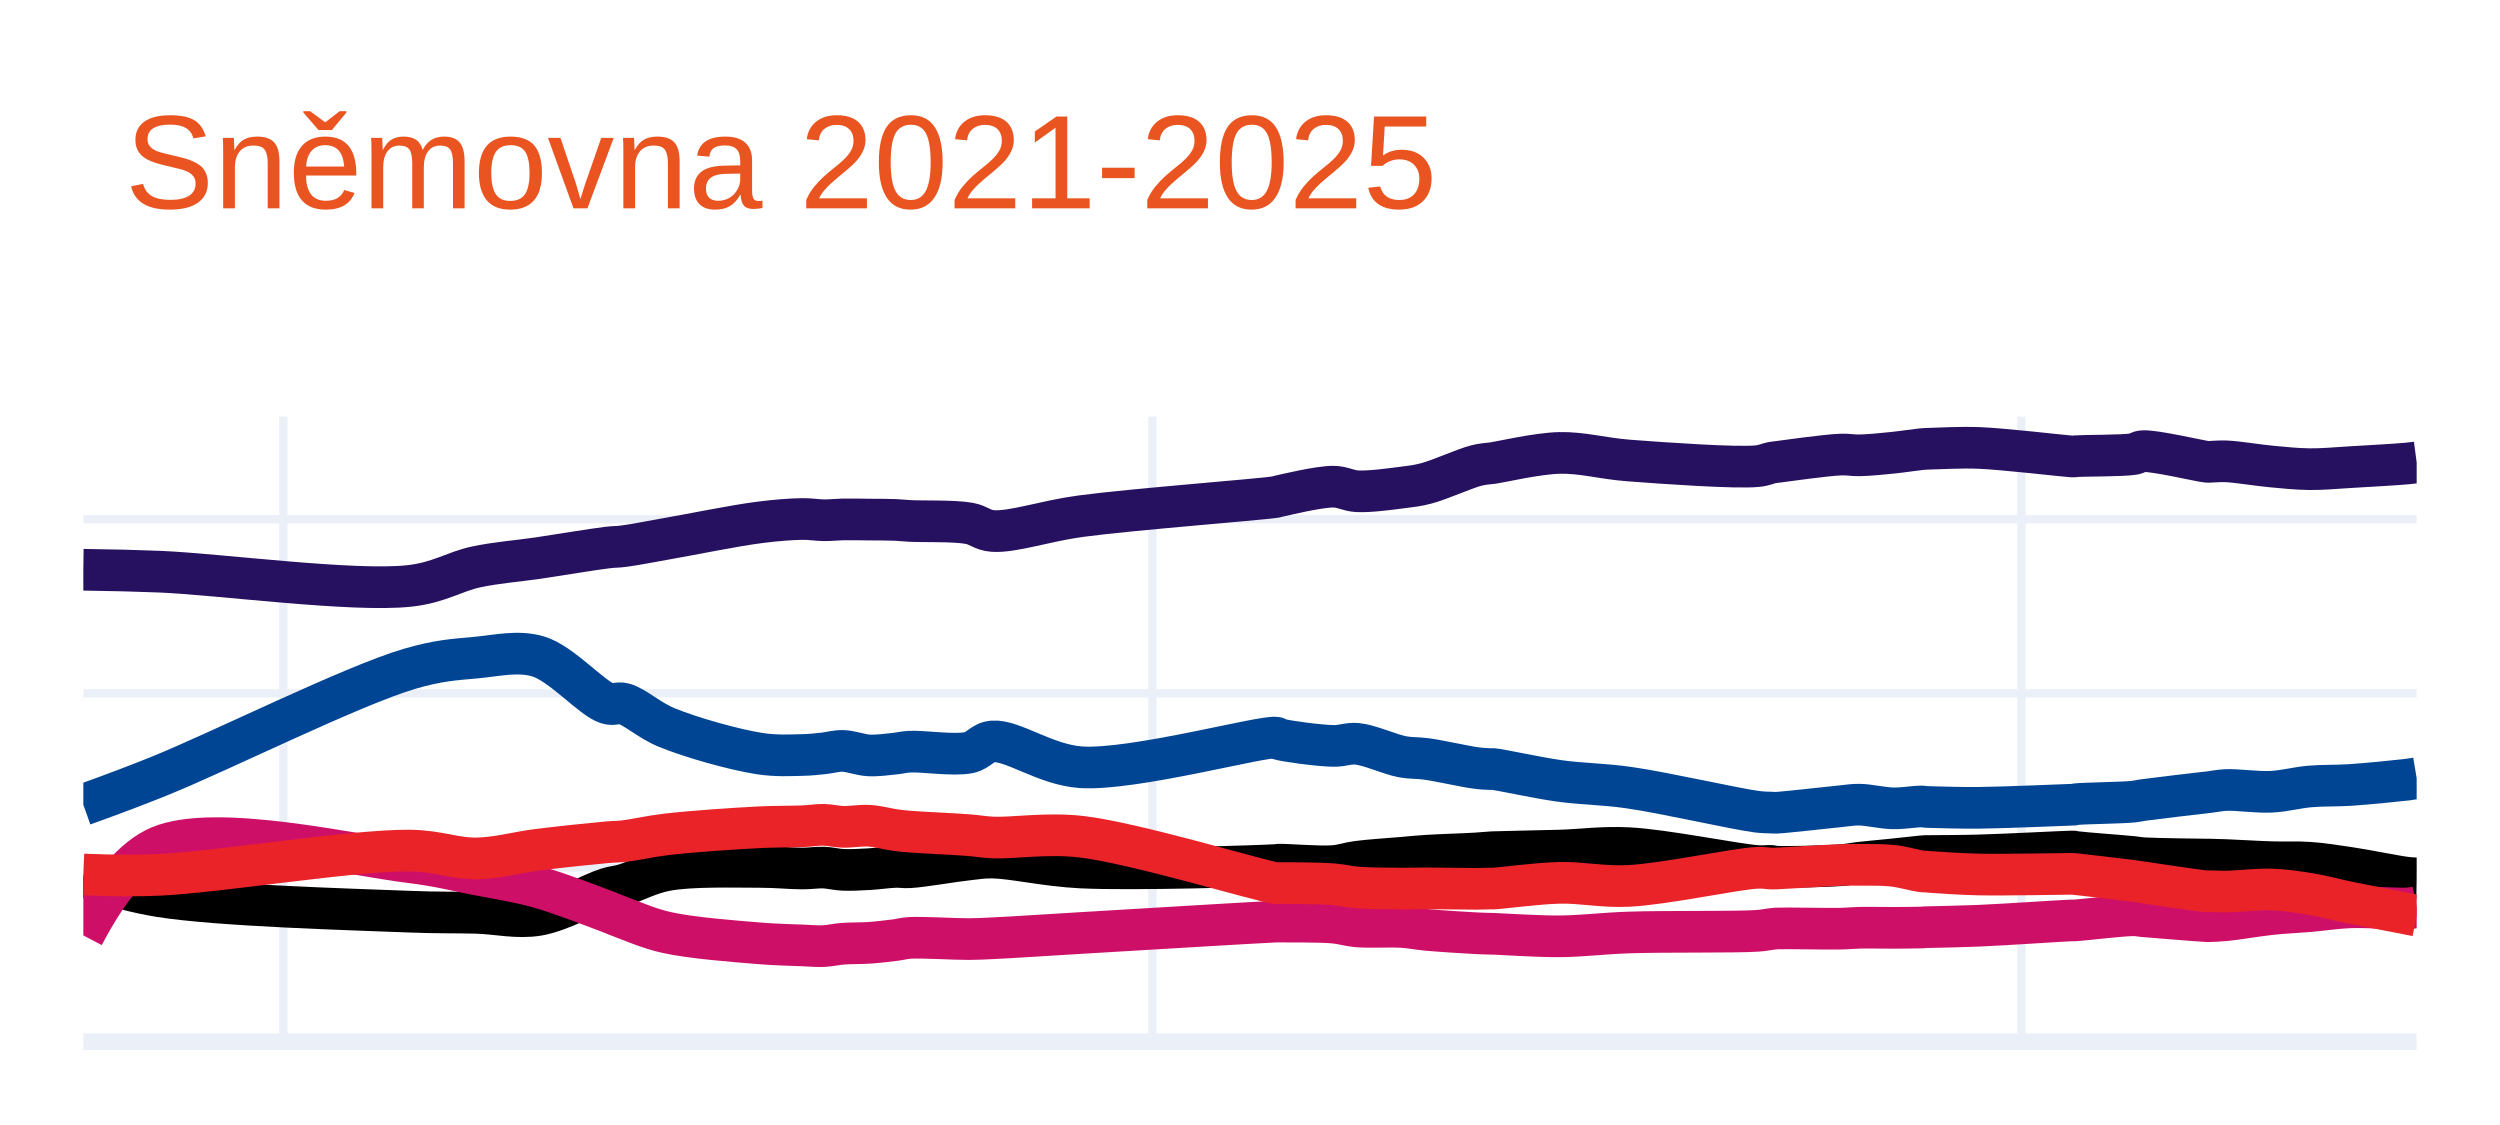
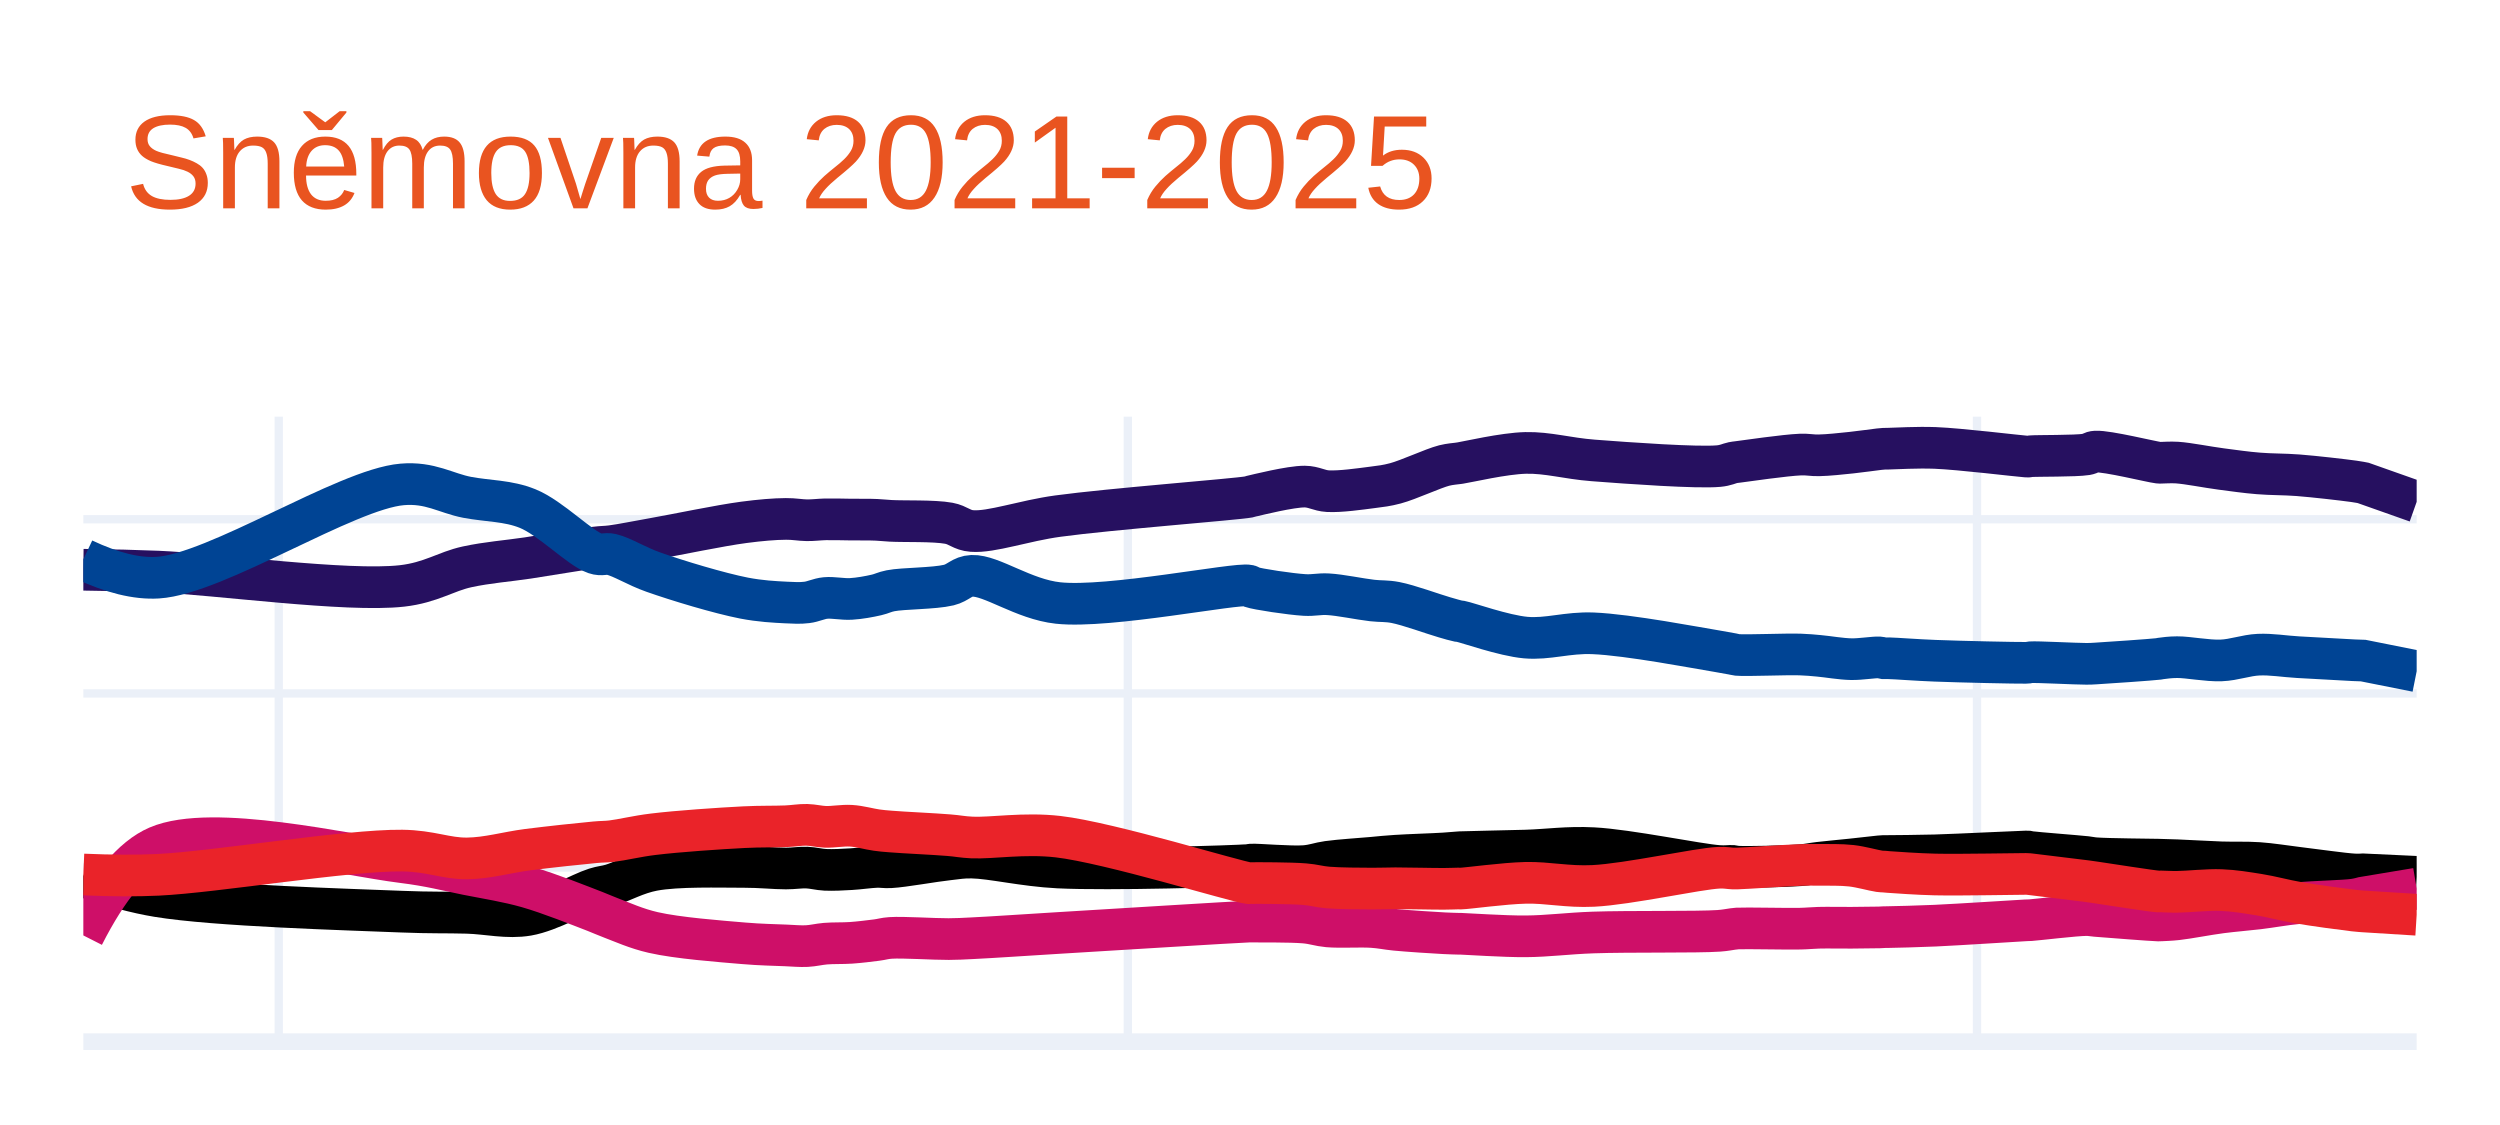
<svg xmlns="http://www.w3.org/2000/svg" class="main-svg" width="300" height="135" style="" viewBox="0 0 300 135">
  <rect x="0" y="0" width="300" height="135" style="fill: rgb(255, 255, 255); fill-opacity: 1;" />
-   <defs id="defs-538c02">
+   <defs id="defs-1f908d">
    <g class="clips">
-       <clipPath id="clip538c02xyplot" class="plotclip">
+       <clipPath id="clip1f908dxyplot" class="plotclip">
        <rect width="280" height="75" />
      </clipPath>
-       <clipPath class="axesclip" id="clip538c02x">
+       <clipPath class="axesclip" id="clip1f908dx">
        <rect x="10" y="0" width="280" height="135" />
      </clipPath>
-       <clipPath class="axesclip" id="clip538c02y">
+       <clipPath class="axesclip" id="clip1f908dy">
        <rect x="0" y="50" width="300" height="75" />
      </clipPath>
-       <clipPath class="axesclip" id="clip538c02xy">
+       <clipPath class="axesclip" id="clip1f908dxy">
        <rect x="10" y="50" width="280" height="75" />
      </clipPath>
    </g>
    <g class="gradients" />
    <g class="patterns" />
  </defs>
  <g class="bglayer" />
  <g class="layer-below">
    <g class="imagelayer" />
    <g class="shapelayer" />
  </g>
  <g class="cartesianlayer">
    <g class="subplot xy">
      <g class="layer-subplot">
        <g class="shapelayer" />
        <g class="imagelayer" />
      </g>
      <g class="minor-gridlayer">
        <g class="x" />
        <g class="y" />
      </g>
      <g class="gridlayer">
        <g class="x">
-           <path class="xgrid crisp" transform="translate(34,0)" d="M0,50v75" style="stroke: rgb(235, 240, 248); stroke-opacity: 1; stroke-width: 1px;" />
-           <path class="xgrid crisp" transform="translate(138.29,0)" d="M0,50v75" style="stroke: rgb(235, 240, 248); stroke-opacity: 1; stroke-width: 1px;" />
-           <path class="xgrid crisp" transform="translate(242.57,0)" d="M0,50v75" style="stroke: rgb(235, 240, 248); stroke-opacity: 1; stroke-width: 1px;" />
+           <path class="xgrid crisp" transform="translate(33.45,0)" d="M0,50v75" style="stroke: rgb(235, 240, 248); stroke-opacity: 1; stroke-width: 1px;" />
+           <path class="xgrid crisp" transform="translate(135.34,0)" d="M0,50v75" style="stroke: rgb(235, 240, 248); stroke-opacity: 1; stroke-width: 1px;" />
+           <path class="xgrid crisp" transform="translate(237.24,0)" d="M0,50v75" style="stroke: rgb(235, 240, 248); stroke-opacity: 1; stroke-width: 1px;" />
        </g>
        <g class="y">
          <path class="ygrid crisp" transform="translate(0,104.1)" d="M10,0h280" style="stroke: rgb(235, 240, 248); stroke-opacity: 1; stroke-width: 1px;" />
          <path class="ygrid crisp" transform="translate(0,83.21)" d="M10,0h280" style="stroke: rgb(235, 240, 248); stroke-opacity: 1; stroke-width: 1px;" />
          <path class="ygrid crisp" transform="translate(0,62.31)" d="M10,0h280" style="stroke: rgb(235, 240, 248); stroke-opacity: 1; stroke-width: 1px;" />
        </g>
      </g>
      <g class="zerolinelayer">
        <path class="yzl zl crisp" transform="translate(0,125)" d="M10,0h280" style="stroke: rgb(235, 240, 248); stroke-opacity: 1; stroke-width: 2px;" />
      </g>
      <path class="xlines-below" />
      <path class="ylines-below" />
      <g class="overlines-below" />
      <g class="xaxislayer-below" />
      <g class="yaxislayer-below" />
      <g class="overaxes-below" />
-       <g class="plot" transform="translate(10,50)" clip-path="url(#clip538c02xyplot)">
+       <g class="plot" transform="translate(10,50)" clip-path="url(#clip1f908dxyplot)">
        <g class="scatterlayer mlayer">
-           <g class="trace scatter trace2be1b9" style="stroke-miterlimit: 2; opacity: 1;">
+           <g class="trace scatter tracefa28d3" style="stroke-miterlimit: 2; opacity: 1;">
            <g class="fills" />
            <g class="errorbars" />
            <g class="lines">
-               <path class="js-line" d="M0,18.37Q5.22,18.44 9.14,18.6C16.25,18.89 32.37,21.06 39.14,20.31C42.7,19.92 44.5,18.59 47.14,18.03C49.64,17.5 52.03,17.34 54.57,16.97C57.26,16.57 61.04,15.93 62.86,15.71C63.75,15.6 64.04,15.65 64.86,15.54C66.18,15.37 67.96,15.01 70,14.65C73,14.13 78.13,13.07 81.14,12.69C83.18,12.43 84.87,12.3 86.29,12.28C87.29,12.27 88.03,12.42 88.86,12.43C89.64,12.44 90.32,12.35 91.14,12.33C92.11,12.31 93.24,12.34 94.29,12.35C95.34,12.36 96.54,12.35 97.43,12.39C98.09,12.42 98.37,12.47 99.14,12.51C100.71,12.6 104.46,12.47 106.29,12.8C107.47,13.01 107.87,13.63 109.14,13.72C111.53,13.89 115.48,12.5 119.71,11.94C125.97,11.1 141.58,9.92 143.14,9.63C143.32,9.6 143.27,9.59 143.43,9.55C144.19,9.38 148.26,8.39 150,8.4C151.15,8.41 151.75,8.89 152.86,8.95C154.38,9.03 156.77,8.69 158.29,8.5C159.4,8.36 160.03,8.3 161.14,8.01C162.79,7.58 165.73,6.23 167.14,5.87C167.88,5.68 168.53,5.64 168.86,5.6C168.99,5.58 168.98,5.59 169.14,5.57C169.98,5.46 174.45,4.41 177.14,4.35C179.88,4.29 182.24,5.01 185.43,5.26C189.78,5.59 198.3,6.19 200.86,5.94C201.72,5.86 202.15,5.61 202.57,5.53C202.81,5.48 202.84,5.49 203.14,5.45C204.24,5.31 209.05,4.62 210.86,4.55C211.84,4.51 212.27,4.66 213.14,4.64C214.29,4.62 215.86,4.46 217.14,4.33C218.33,4.21 219.91,3.96 220.57,3.9C220.84,3.87 220.95,3.87 221.14,3.86C221.33,3.85 221.42,3.85 221.71,3.84C222.62,3.82 225.21,3.67 227.43,3.75C230.53,3.87 237.54,4.71 238.57,4.77C238.74,4.78 238.76,4.79 238.86,4.78C238.95,4.77 238.98,4.75 239.14,4.74C239.91,4.67 244.68,4.71 246,4.49C246.55,4.4 246.58,4.18 247.14,4.14C248.56,4.04 254.04,5.35 254.86,5.42C255.02,5.43 255,5.42 255.14,5.42C255.5,5.41 256.31,5.33 257.14,5.36C258.51,5.42 260.84,5.82 262.57,5.98C264.16,6.13 265.59,6.28 267.14,6.3C268.73,6.32 270.24,6.16 272,6.06C274.09,5.94 277.54,5.74 278.86,5.62Q279.4,5.57 280,5.49" style="vector-effect: none; fill: none; stroke: rgb(38, 16, 96); stroke-opacity: 1; stroke-width: 5px; opacity: 1;" />
+               <path class="js-line" d="M0,18.37Q5.1,18.43 8.93,18.59C15.88,18.88 31.64,21.06 38.25,20.31C41.73,19.91 43.48,18.58 46.06,18.02C48.51,17.49 50.83,17.33 53.32,16.96C55.95,16.56 59.64,15.92 61.42,15.7C62.29,15.59 62.57,15.63 63.37,15.53C64.66,15.36 66.4,15 68.39,14.65C71.33,14.13 76.33,13.07 79.28,12.68C81.27,12.42 82.92,12.28 84.31,12.27C85.29,12.26 86.01,12.42 86.82,12.43C87.59,12.44 88.25,12.34 89.05,12.32C89.99,12.3 91.1,12.34 92.12,12.35C93.14,12.36 94.32,12.34 95.19,12.38C95.83,12.41 96.12,12.46 96.87,12.5C98.4,12.59 102.07,12.46 103.85,12.79C105.01,13 105.4,13.63 106.64,13.72C108.98,13.9 112.84,12.49 116.97,11.93C123.09,11.09 138.34,9.92 139.86,9.63C140.03,9.6 139.98,9.59 140.14,9.55C140.88,9.38 144.86,8.38 146.56,8.39C147.68,8.4 148.27,8.88 149.35,8.94C150.83,9.02 153.18,8.68 154.66,8.49C155.74,8.35 156.36,8.29 157.45,8C159.06,7.57 161.94,6.21 163.31,5.86C164.03,5.68 164.67,5.65 164.99,5.6C165.12,5.58 165.11,5.58 165.26,5.56C166.08,5.44 170.45,4.41 173.08,4.35C175.75,4.29 178.06,5.01 181.18,5.25C185.43,5.58 193.74,6.17 196.25,5.93C197.1,5.85 197.52,5.6 197.93,5.52C198.16,5.47 198.19,5.48 198.48,5.44C199.55,5.3 204.24,4.62 206.02,4.55C206.98,4.51 207.41,4.66 208.26,4.64C209.38,4.62 210.91,4.45 212.16,4.32C213.32,4.2 214.86,3.97 215.51,3.9C215.77,3.87 215.88,3.86 216.07,3.85C216.26,3.84 216.35,3.84 216.63,3.84C217.52,3.82 220.04,3.67 222.21,3.75C225.24,3.87 232.1,4.71 233.1,4.78C233.26,4.79 233.29,4.79 233.38,4.79C233.47,4.79 233.5,4.76 233.66,4.75C234.42,4.68 239.07,4.74 240.36,4.53C240.9,4.44 240.94,4.22 241.48,4.19C242.87,4.11 248.2,5.43 249.01,5.52C249.17,5.54 249.15,5.53 249.29,5.53C249.65,5.53 250.44,5.46 251.25,5.51C252.59,5.6 254.86,6.06 256.55,6.28C258.1,6.48 259.51,6.69 261.02,6.81C262.57,6.94 264.05,6.9 265.76,7.03C267.8,7.19 271.17,7.58 272.46,7.76C272.99,7.83 273.58,7.95 273.58,7.95C273.58,7.95 273.58,7.95 273.58,7.95Q273.58,7.95 280,10.22" style="vector-effect: none; fill: none; stroke: rgb(38, 16, 96); stroke-opacity: 1; stroke-width: 5px; opacity: 1;" />
            </g>
            <g class="points" />
            <g class="text" />
          </g>
-           <g class="trace scatter trace6ba8bf" style="stroke-miterlimit: 2; opacity: 1;">
+           <g class="trace scatter tracecf74a8" style="stroke-miterlimit: 2; opacity: 1;">
            <g class="fills" />
            <g class="errorbars" />
            <g class="lines">
-               <path class="js-line" d="M0,46.58Q5.24,44.7 9.14,43.12C16.28,40.24 32.24,32.29 39.14,30.26C42.58,29.25 44.51,29.15 47.14,28.91C49.65,28.68 52.14,28.05 54.57,28.77C57.39,29.61 60.98,33.79 62.86,34.4C63.7,34.67 64.07,34.24 64.86,34.45C66.21,34.82 67.9,36.44 70,37.3C72.95,38.51 78.11,39.96 81.14,40.43C83.16,40.74 84.87,40.63 86.29,40.6C87.29,40.58 88.03,40.49 88.86,40.4C89.64,40.32 90.32,40.09 91.14,40.11C92.11,40.13 93.24,40.6 94.29,40.65C95.33,40.7 96.54,40.52 97.43,40.43C98.09,40.36 98.37,40.25 99.14,40.2C100.7,40.11 104.48,40.7 106.29,40.31C107.49,40.05 107.86,39.07 109.14,38.97C111.53,38.79 115.46,41.78 119.71,42.07C125.95,42.49 141.58,38.24 143.14,38.52C143.32,38.55 143.26,38.63 143.43,38.68C144.18,38.93 148.26,39.48 150,39.51C151.15,39.53 151.77,39.16 152.86,39.26C154.39,39.41 156.76,40.52 158.29,40.81C159.38,41.01 160.02,40.92 161.14,41.07C162.78,41.29 165.74,41.98 167.14,42.16C167.88,42.26 168.53,42.28 168.86,42.29C168.99,42.29 168.98,42.27 169.14,42.28C169.98,42.34 174.44,43.34 177.14,43.71C179.87,44.09 182.25,44.06 185.43,44.51C189.79,45.13 198.29,47.09 200.86,47.41C201.71,47.51 202.15,47.49 202.57,47.51C202.81,47.52 202.84,47.54 203.14,47.53C204.24,47.49 209.05,46.92 210.86,46.75C211.84,46.66 212.27,46.55 213.14,46.56C214.29,46.58 215.86,46.97 217.14,47C218.33,47.03 219.91,46.76 220.57,46.77C220.84,46.78 220.95,46.82 221.14,46.83C221.33,46.84 221.42,46.84 221.71,46.85C222.62,46.87 225.21,46.96 227.43,46.94C230.53,46.91 237.54,46.6 238.57,46.57C238.74,46.56 238.76,46.57 238.86,46.56C238.95,46.55 238.98,46.52 239.14,46.5C239.91,46.4 244.68,46.34 246,46.2C246.54,46.14 246.59,46.09 247.14,46.01C248.57,45.81 254.04,45.17 254.86,45.08C255.02,45.06 255,45.07 255.14,45.05C255.5,45.01 256.31,44.84 257.14,44.8C258.51,44.74 260.84,45.1 262.57,45.01C264.16,44.93 265.59,44.52 267.14,44.38C268.73,44.24 270.24,44.31 272,44.2C274.09,44.06 277.54,43.72 278.86,43.56Q279.4,43.49 280,43.39" style="vector-effect: none; fill: none; stroke: rgb(0, 68, 148); stroke-opacity: 1; stroke-width: 5px; opacity: 1;" />
+               <path class="js-line" d="M0,17.12Q5.14,19.55 8.93,19.32C15.93,18.89 31.54,8.7 38.25,8.13C41.63,7.84 43.5,9.19 46.06,9.68C48.52,10.15 50.93,10.06 53.32,11.03C56.06,12.14 59.58,15.79 61.42,16.41C62.24,16.69 62.59,16.35 63.37,16.53C64.68,16.84 66.37,17.94 68.39,18.65C71.3,19.68 76.32,21.19 79.28,21.77C81.26,22.15 82.92,22.23 84.31,22.3C85.29,22.35 86.01,22.39 86.82,22.29C87.59,22.2 88.24,21.84 89.05,21.76C89.99,21.67 91.1,21.93 92.12,21.87C93.15,21.81 94.33,21.59 95.19,21.39C95.84,21.24 96.11,21.04 96.87,20.89C98.39,20.59 102.07,20.64 103.85,20.21C105.01,19.93 105.41,19.15 106.64,19.1C108.98,19.01 112.8,21.91 116.97,22.36C123.05,23.02 138.35,19.92 139.86,20.27C140.04,20.31 139.98,20.38 140.14,20.44C140.87,20.7 144.86,21.3 146.56,21.4C147.68,21.46 148.27,21.25 149.35,21.31C150.84,21.39 153.17,21.89 154.66,22.06C155.74,22.18 156.36,22.09 157.45,22.3C159.06,22.61 161.95,23.68 163.31,24.07C164.04,24.28 164.67,24.47 164.99,24.53C165.12,24.55 165.11,24.53 165.26,24.56C166.08,24.71 170.43,26.27 173.08,26.51C175.74,26.75 178.07,25.87 181.18,26C185.44,26.17 193.74,27.77 196.25,28.18C197.09,28.32 197.52,28.4 197.93,28.48C198.16,28.52 198.19,28.56 198.48,28.59C199.55,28.69 204.25,28.48 206.02,28.54C206.99,28.57 207.41,28.63 208.26,28.7C209.38,28.8 210.91,29.08 212.16,29.1C213.32,29.12 214.86,28.85 215.51,28.89C215.78,28.91 215.88,28.98 216.07,29C216.26,29.02 216.35,28.98 216.63,28.99C217.53,29.01 220.04,29.21 222.21,29.29C225.24,29.41 232.1,29.56 233.1,29.54C233.26,29.54 233.29,29.53 233.38,29.52C233.47,29.51 233.5,29.48 233.66,29.47C234.42,29.41 239.06,29.66 240.36,29.66C240.89,29.66 240.94,29.65 241.48,29.62C242.88,29.54 248.2,29.17 249.01,29.07C249.17,29.05 249.15,29.04 249.29,29.02C249.65,28.97 250.44,28.86 251.25,28.86C252.59,28.85 254.86,29.32 256.55,29.25C258.11,29.19 259.5,28.63 261.02,28.56C262.57,28.49 264.04,28.76 265.76,28.86C267.8,28.98 271.16,29.17 272.46,29.23C272.99,29.25 273.58,29.27 273.58,29.27C273.58,29.27 273.58,29.27 273.58,29.27Q273.58,29.27 280,30.55" style="vector-effect: none; fill: none; stroke: rgb(0, 68, 148); stroke-opacity: 1; stroke-width: 5px; opacity: 1;" />
            </g>
            <g class="points" />
            <g class="text" />
          </g>
-           <g class="trace scatter traceb58baf" style="stroke-miterlimit: 2; opacity: 1;">
+           <g class="trace scatter trace8e0568" style="stroke-miterlimit: 2; opacity: 1;">
            <g class="fills" />
            <g class="errorbars" />
            <g class="lines">
-               <path class="js-line" d="M0,55.15Q5.17,56.91 9.14,57.55C16.21,58.69 32.33,59.13 39.14,59.4C42.66,59.54 44.52,59.47 47.14,59.54C49.66,59.61 52.07,60.22 54.57,59.8C57.3,59.34 61.03,57.19 62.86,56.63C63.74,56.36 64.05,56.4 64.86,56.17C66.18,55.79 67.93,54.8 70,54.42C72.97,53.87 78.13,54.03 81.14,54.03C83.18,54.03 84.87,54.22 86.29,54.22C87.29,54.22 88.03,54.08 88.86,54.11C89.64,54.14 90.32,54.34 91.14,54.38C92.1,54.42 93.24,54.36 94.29,54.3C95.34,54.24 96.54,54.06 97.43,54.03C98.09,54.01 98.38,54.11 99.14,54.07C100.71,53.99 104.44,53.32 106.29,53.13C107.45,53.01 107.89,52.89 109.14,52.91C111.55,52.95 115.49,53.89 119.71,54.1C125.98,54.41 141.58,53.92 143.14,53.8C143.31,53.79 143.27,53.77 143.43,53.76C144.19,53.72 148.26,54.06 150,53.93C151.15,53.84 151.75,53.56 152.86,53.41C154.38,53.21 156.77,53.06 158.29,52.93C159.39,52.83 160.01,52.76 161.14,52.69C162.77,52.58 165.75,52.5 167.14,52.41C167.89,52.36 168.53,52.3 168.86,52.28C168.99,52.27 168.98,52.27 169.14,52.26C169.98,52.22 174.45,52.15 177.14,52.07C179.88,51.99 182.25,51.62 185.43,51.78C189.79,52 198.29,53.75 200.86,53.92C201.71,53.98 202.15,53.88 202.57,53.91C202.81,53.93 202.84,53.98 203.14,54C204.24,54.07 209.05,53.97 210.86,53.83C211.85,53.75 212.27,53.63 213.14,53.53C214.29,53.4 215.86,53.26 217.14,53.13C218.33,53.01 219.91,52.82 220.57,52.76C220.84,52.74 220.95,52.73 221.14,52.72C221.33,52.71 221.42,52.72 221.71,52.72C222.62,52.71 225.21,52.71 227.43,52.65C230.53,52.57 237.54,52.2 238.57,52.18C238.74,52.18 238.76,52.17 238.86,52.18C238.95,52.19 238.98,52.22 239.14,52.24C239.91,52.36 244.68,52.7 246,52.84C246.54,52.9 246.59,52.94 247.14,52.98C248.57,53.08 254.04,53.14 254.86,53.15C255.02,53.15 255,53.15 255.14,53.15C255.5,53.16 256.31,53.18 257.14,53.21C258.51,53.26 260.84,53.41 262.57,53.46C264.16,53.51 265.6,53.42 267.14,53.53C268.74,53.64 270.24,53.89 272,54.15C274.09,54.46 277.53,55.18 278.86,55.33Q279.4,55.39 280,55.4" style="vector-effect: none; fill: none; stroke: rgb(0, 0, 0); stroke-opacity: 1; stroke-width: 5px; opacity: 1;" />
+               <path class="js-line" d="M0,55.15Q5.05,56.91 8.93,57.55C15.84,58.69 31.59,59.13 38.25,59.4C41.68,59.54 43.5,59.47 46.06,59.54C48.52,59.61 50.88,60.22 53.32,59.8C55.99,59.34 59.63,57.19 61.42,56.63C62.28,56.36 62.58,56.4 63.37,56.17C64.66,55.79 66.36,54.8 68.39,54.42C71.29,53.87 76.34,54.03 79.28,54.03C81.28,54.03 82.92,54.22 84.31,54.22C85.29,54.22 86.01,54.08 86.82,54.11C87.59,54.14 88.25,54.34 89.05,54.38C89.99,54.42 91.1,54.36 92.12,54.3C93.14,54.24 94.32,54.06 95.19,54.03C95.83,54.01 96.12,54.11 96.87,54.07C98.4,53.99 102.05,53.32 103.85,53.13C104.99,53.01 105.42,52.89 106.64,52.91C109,52.95 112.84,53.89 116.97,54.1C123.09,54.41 138.34,53.94 139.86,53.8C140.03,53.78 139.98,53.76 140.14,53.75C140.88,53.7 144.87,54.06 146.56,53.93C147.69,53.84 148.27,53.56 149.35,53.41C150.83,53.21 153.17,53.06 154.66,52.93C155.74,52.83 156.35,52.76 157.45,52.69C159.04,52.58 161.95,52.5 163.31,52.41C164.04,52.36 164.67,52.3 164.99,52.28C165.12,52.27 165.11,52.27 165.26,52.26C166.08,52.22 170.45,52.15 173.08,52.07C175.76,51.99 178.07,51.62 181.18,51.78C185.44,52 193.73,53.75 196.25,53.92C197.09,53.98 197.52,53.88 197.93,53.91C198.16,53.93 198.19,53.98 198.48,54C199.55,54.07 204.25,53.97 206.02,53.83C206.99,53.75 207.41,53.63 208.26,53.53C209.38,53.4 210.91,53.26 212.16,53.13C213.32,53.01 214.86,52.82 215.51,52.76C215.77,52.74 215.88,52.73 216.07,52.72C216.26,52.71 216.35,52.72 216.63,52.72C217.52,52.71 220.04,52.7 222.21,52.64C225.24,52.55 232.1,52.2 233.1,52.18C233.26,52.18 233.29,52.17 233.38,52.18C233.47,52.19 233.5,52.22 233.66,52.24C234.42,52.35 239.06,52.7 240.36,52.84C240.89,52.9 240.94,52.95 241.48,52.99C242.88,53.1 248.2,53.14 249.01,53.16C249.17,53.16 249.15,53.17 249.29,53.17C249.65,53.18 250.44,53.2 251.25,53.23C252.59,53.28 254.86,53.42 256.55,53.48C258.1,53.53 259.51,53.46 261.02,53.56C262.58,53.67 264.04,53.92 265.76,54.13C267.8,54.37 271.16,54.86 272.46,54.93C272.99,54.96 273.58,54.92 273.58,54.92C273.58,54.92 273.58,54.92 273.58,54.92Q273.58,54.92 280,55.22" style="vector-effect: none; fill: none; stroke: rgb(0, 0, 0); stroke-opacity: 1; stroke-width: 5px; opacity: 1;" />
            </g>
            <g class="points" />
            <g class="text" />
          </g>
-           <g class="trace scatter trace197a4d" style="stroke-miterlimit: 2; opacity: 1;">
+           <g class="trace scatter trace6bc985" style="stroke-miterlimit: 2; opacity: 1;">
            <g class="fills" />
            <g class="errorbars" />
            <g class="lines">
-               <path class="js-line" d="M0,62.25Q4.56,53.54 9.14,51.6C15.85,48.77 32.35,52.63 39.14,53.46C42.67,53.89 44.53,54.41 47.14,54.92C49.67,55.41 52.05,55.76 54.57,56.46C57.28,57.22 61.04,58.7 62.86,59.38C63.76,59.72 64.03,59.87 64.86,60.17C66.17,60.65 67.93,61.44 70,61.9C72.98,62.57 78.13,62.95 81.14,63.2C83.18,63.37 84.87,63.39 86.29,63.45C87.29,63.49 88.03,63.57 88.86,63.53C89.64,63.49 90.32,63.31 91.14,63.25C92.1,63.17 93.24,63.21 94.29,63.14C95.34,63.07 96.54,62.92 97.43,62.81C98.09,62.73 98.37,62.6 99.14,62.55C100.7,62.45 104.45,62.7 106.29,62.69C107.45,62.68 107.89,62.65 109.14,62.59C111.55,62.48 115.49,62.21 119.71,61.96C125.99,61.59 141.58,60.64 143.14,60.59C143.31,60.58 143.27,60.59 143.43,60.59C144.19,60.6 148.26,60.56 150,60.71C151.15,60.81 151.75,61.07 152.86,61.17C154.38,61.3 156.77,61.14 158.29,61.24C159.39,61.31 160.01,61.47 161.14,61.58C162.77,61.73 165.74,61.92 167.14,61.99C167.89,62.03 168.53,62.04 168.86,62.05C168.99,62.05 168.98,62.05 169.14,62.05C169.98,62.07 174.45,62.38 177.14,62.36C179.88,62.34 182.24,62.01 185.43,61.9C189.78,61.75 198.29,61.88 200.86,61.7C201.72,61.64 202.15,61.53 202.57,61.48C202.81,61.45 202.84,61.44 203.14,61.42C204.24,61.36 209.05,61.48 210.86,61.44C211.85,61.42 212.27,61.35 213.14,61.33C214.29,61.3 215.86,61.35 217.14,61.34C218.33,61.33 219.91,61.33 220.57,61.3C220.84,61.29 220.95,61.27 221.14,61.26C221.33,61.25 221.42,61.26 221.71,61.25C222.62,61.23 225.21,61.18 227.43,61.09C230.53,60.96 237.54,60.48 238.57,60.45C238.74,60.45 238.76,60.45 238.86,60.45C238.95,60.45 238.98,60.45 239.14,60.44C239.91,60.39 244.68,59.83 246,59.83C246.54,59.83 246.59,59.89 247.14,59.94C248.57,60.06 254.04,60.51 254.86,60.54C255.02,60.55 255,60.54 255.14,60.54C255.5,60.53 256.31,60.5 257.14,60.42C258.51,60.29 260.84,59.87 262.57,59.69C264.16,59.52 265.59,59.47 267.14,59.34C268.74,59.2 270.24,58.95 272,58.88C274.09,58.8 277.54,59.08 278.86,59.01Q279.4,58.98 280,58.86" style="vector-effect: none; fill: none; stroke: rgb(206, 15, 104); stroke-opacity: 1; stroke-width: 5px; opacity: 1;" />
+               <path class="js-line" d="M0,62.25Q4.43,53.53 8.93,51.6C15.48,48.79 31.61,52.63 38.25,53.46C41.7,53.89 43.51,54.41 46.06,54.92C48.53,55.41 50.86,55.76 53.32,56.46C55.97,57.22 59.65,58.7 61.42,59.38C62.3,59.72 62.56,59.87 63.37,60.17C64.65,60.65 66.37,61.44 68.39,61.9C71.3,62.57 76.34,62.95 79.28,63.2C81.27,63.37 82.92,63.39 84.31,63.45C85.29,63.49 86.01,63.57 86.82,63.53C87.59,63.49 88.25,63.31 89.05,63.24C89.99,63.16 91.1,63.21 92.12,63.14C93.14,63.07 94.32,62.92 95.19,62.81C95.83,62.73 96.12,62.6 96.87,62.55C98.4,62.45 102.05,62.7 103.85,62.69C104.99,62.68 105.42,62.65 106.64,62.59C109,62.48 112.85,62.21 116.97,61.96C123.1,61.59 138.34,60.64 139.86,60.59C140.03,60.58 139.99,60.59 140.14,60.59C140.88,60.6 144.86,60.56 146.56,60.71C147.69,60.81 148.27,61.07 149.35,61.17C150.83,61.3 153.17,61.14 154.66,61.24C155.74,61.31 156.35,61.47 157.45,61.58C159.04,61.73 161.95,61.92 163.31,61.99C164.04,62.03 164.67,62.04 164.99,62.05C165.12,62.05 165.11,62.05 165.26,62.05C166.08,62.07 170.45,62.38 173.08,62.36C175.76,62.34 178.06,62.01 181.18,61.9C185.43,61.75 193.74,61.88 196.25,61.7C197.09,61.64 197.52,61.53 197.93,61.48C198.16,61.45 198.19,61.44 198.48,61.42C199.55,61.36 204.25,61.48 206.02,61.44C206.99,61.42 207.41,61.35 208.26,61.33C209.38,61.3 210.91,61.34 212.16,61.33C213.32,61.32 214.86,61.31 215.51,61.29C215.78,61.28 215.88,61.27 216.07,61.26C216.26,61.25 216.35,61.26 216.63,61.25C217.52,61.23 220.04,61.18 222.21,61.08C225.24,60.94 232.1,60.49 233.1,60.44C233.26,60.43 233.29,60.43 233.38,60.43C233.47,60.43 233.51,60.43 233.66,60.42C234.42,60.37 239.06,59.81 240.36,59.81C240.89,59.81 240.94,59.87 241.48,59.91C242.88,60.02 248.2,60.44 249.01,60.46C249.17,60.46 249.15,60.46 249.29,60.45C249.65,60.43 250.44,60.41 251.25,60.32C252.59,60.17 254.86,59.72 256.55,59.5C258.1,59.3 259.51,59.2 261.02,59.02C262.58,58.83 264.04,58.55 265.76,58.38C267.8,58.18 271.17,58.13 272.46,57.95C272.99,57.88 273.58,57.71 273.58,57.71C273.58,57.71 273.58,57.71 273.58,57.71Q273.58,57.71 280,56.64" style="vector-effect: none; fill: none; stroke: rgb(206, 15, 104); stroke-opacity: 1; stroke-width: 5px; opacity: 1;" />
            </g>
            <g class="points" />
            <g class="text" />
          </g>
-           <g class="trace scatter traceaac37e" style="stroke-miterlimit: 2; opacity: 1;">
+           <g class="trace scatter trace60b26d" style="stroke-miterlimit: 2; opacity: 1;">
            <g class="fills" />
            <g class="errorbars" />
            <g class="lines">
-               <path class="js-line" d="M0,54.94Q5.22,55.16 9.14,54.98C16.26,54.65 32.33,52 39.14,52.07C42.66,52.11 44.52,53.04 47.14,53.01C49.66,52.98 52.02,52.28 54.57,51.96C57.25,51.63 61.04,51.23 62.86,51.07C63.75,50.99 64.04,51.03 64.86,50.94C66.18,50.79 67.95,50.36 70,50.12C73,49.77 78.13,49.42 81.14,49.27C83.18,49.17 84.87,49.21 86.29,49.15C87.29,49.11 88.03,48.96 88.86,48.98C89.64,49 90.32,49.19 91.14,49.22C92.1,49.25 93.24,49.03 94.29,49.09C95.34,49.15 96.54,49.49 97.43,49.61C98.08,49.7 98.37,49.73 99.14,49.79C100.7,49.92 104.45,50.07 106.29,50.22C107.46,50.31 107.89,50.44 109.14,50.5C111.55,50.61 115.53,49.93 119.71,50.4C126.02,51.11 141.57,55.82 143.14,55.98C143.31,56 143.27,55.97 143.43,55.97C144.19,55.96 148.26,55.97 150,56.11C151.15,56.2 151.75,56.41 152.86,56.5C154.38,56.62 156.77,56.62 158.29,56.63C159.39,56.64 160.02,56.6 161.14,56.6C162.77,56.6 165.75,56.67 167.14,56.66C167.89,56.66 168.53,56.62 168.86,56.62C168.99,56.62 168.98,56.63 169.14,56.63C169.98,56.61 174.45,56 177.14,55.94C179.88,55.88 182.25,56.46 185.43,56.31C189.79,56.1 198.29,54.25 200.86,54.14C201.71,54.1 202.15,54.22 202.57,54.23C202.81,54.23 202.84,54.23 203.14,54.22C204.24,54.18 209.05,53.86 210.86,53.8C211.84,53.77 212.27,53.77 213.14,53.78C214.29,53.79 215.86,53.75 217.14,53.89C218.33,54.02 219.91,54.48 220.57,54.56C220.84,54.59 220.95,54.58 221.14,54.59C221.33,54.6 221.42,54.62 221.71,54.64C222.62,54.7 225.21,54.89 227.43,54.94C230.53,55.01 237.54,54.85 238.57,54.86C238.74,54.86 238.76,54.86 238.86,54.87C238.95,54.88 238.98,54.88 239.14,54.9C239.91,54.99 244.68,55.53 246,55.71C246.54,55.78 246.59,55.8 247.14,55.88C248.57,56.09 254.04,56.93 254.86,56.96C255.02,56.97 255,56.94 255.14,56.94C255.5,56.93 256.31,57 257.14,56.99C258.51,56.98 260.84,56.68 262.57,56.74C264.16,56.79 265.6,57.01 267.14,57.26C268.74,57.52 270.24,57.95 272,58.31C274.09,58.74 277.54,59.39 278.86,59.65Q279.4,59.76 280,59.88" style="vector-effect: none; fill: none; stroke: rgb(234, 35, 41); stroke-opacity: 1; stroke-width: 5px; opacity: 1;" />
+               <path class="js-line" d="M0,54.94Q5.1,55.16 8.93,54.98C15.89,54.65 31.6,52 38.25,52.07C41.69,52.11 43.51,53.04 46.06,53.01C48.53,52.98 50.83,52.28 53.32,51.96C55.94,51.63 59.64,51.23 61.42,51.07C62.29,50.99 62.57,51.03 63.37,50.94C64.66,50.79 66.39,50.35 68.39,50.11C71.32,49.75 76.34,49.41 79.28,49.26C81.27,49.16 82.92,49.21 84.31,49.15C85.29,49.11 86.01,48.96 86.82,48.98C87.59,49 88.25,49.19 89.05,49.22C89.99,49.25 91.1,49.03 92.12,49.09C93.15,49.15 94.32,49.49 95.19,49.61C95.83,49.7 96.12,49.72 96.87,49.78C98.4,49.91 102.05,50.07 103.85,50.22C104.99,50.31 105.41,50.44 106.64,50.5C108.99,50.61 112.89,49.93 116.97,50.4C123.14,51.11 138.34,55.82 139.86,55.98C140.03,56 139.99,55.97 140.14,55.97C140.88,55.96 144.86,55.96 146.56,56.1C147.68,56.19 148.27,56.41 149.35,56.5C150.83,56.62 153.17,56.62 154.66,56.63C155.74,56.64 156.35,56.59 157.45,56.59C159.05,56.59 161.95,56.67 163.31,56.66C164.04,56.66 164.67,56.62 164.99,56.62C165.12,56.62 165.11,56.63 165.26,56.63C166.08,56.61 170.45,56 173.08,55.94C175.75,55.88 178.07,56.46 181.18,56.31C185.44,56.1 193.73,54.24 196.25,54.13C197.09,54.09 197.52,54.21 197.93,54.22C198.16,54.23 198.19,54.23 198.48,54.22C199.55,54.19 204.25,53.86 206.02,53.8C206.99,53.77 207.41,53.77 208.26,53.78C209.38,53.79 210.91,53.75 212.16,53.89C213.32,54.02 214.86,54.46 215.51,54.55C215.77,54.59 215.88,54.58 216.07,54.59C216.26,54.61 216.35,54.62 216.63,54.64C217.52,54.7 220.04,54.89 222.21,54.94C225.24,55.01 232.1,54.86 233.1,54.87C233.26,54.87 233.29,54.87 233.38,54.88C233.47,54.89 233.51,54.89 233.66,54.91C234.42,55 239.06,55.56 240.36,55.73C240.89,55.8 240.94,55.81 241.48,55.89C242.88,56.09 248.2,56.94 249.01,56.98C249.17,56.99 249.15,56.97 249.29,56.97C249.65,56.97 250.44,57.03 251.25,57.02C252.59,57.01 254.86,56.74 256.55,56.81C258.11,56.87 259.51,57.11 261.02,57.35C262.58,57.6 264.04,58.02 265.76,58.32C267.8,58.67 271.16,59.12 272.46,59.27C272.99,59.33 273.58,59.37 273.58,59.37C273.58,59.37 273.58,59.37 273.58,59.37Q273.58,59.37 280,59.77" style="vector-effect: none; fill: none; stroke: rgb(234, 35, 41); stroke-opacity: 1; stroke-width: 5px; opacity: 1;" />
            </g>
            <g class="points" />
            <g class="text" />
          </g>
        </g>
      </g>
      <g class="overplot" />
      <path class="xlines-above crisp" d="M0,0" style="fill: none;" />
      <path class="ylines-above crisp" d="M0,0" style="fill: none;" />
      <g class="overlines-above" />
      <g class="xaxislayer-above" />
      <g class="yaxislayer-above" />
      <g class="overaxes-above" />
    </g>
  </g>
  <g class="polarlayer" />
  <g class="smithlayer" />
  <g class="ternarylayer" />
  <g class="geolayer" />
  <g class="funnelarealayer" />
  <g class="pielayer" />
  <g class="iciclelayer" />
  <g class="treemaplayer" />
  <g class="sunburstlayer" />
  <g class="glimages" />
-   <defs id="topdefs-538c02">
+   <defs id="topdefs-1f908d">
    <g class="clips" />
  </defs>
  <g class="layer-above">
    <g class="imagelayer" />
    <g class="shapelayer" />
  </g>
  <g class="infolayer">
    <g class="g-gtitle">
      <text class="gtitle" x="15" y="25" text-anchor="start" dy="0em" style="font-family: Ubuntu, verdana, arial, sans-serif; font-size: 16px; fill: rgb(233, 84, 32); opacity: 1; font-weight: normal; white-space: pre;">Sněmovna 2021-2025</text>
    </g>
    <g class="g-xtitle" />
    <g class="g-ytitle" />
  </g>
</svg>
